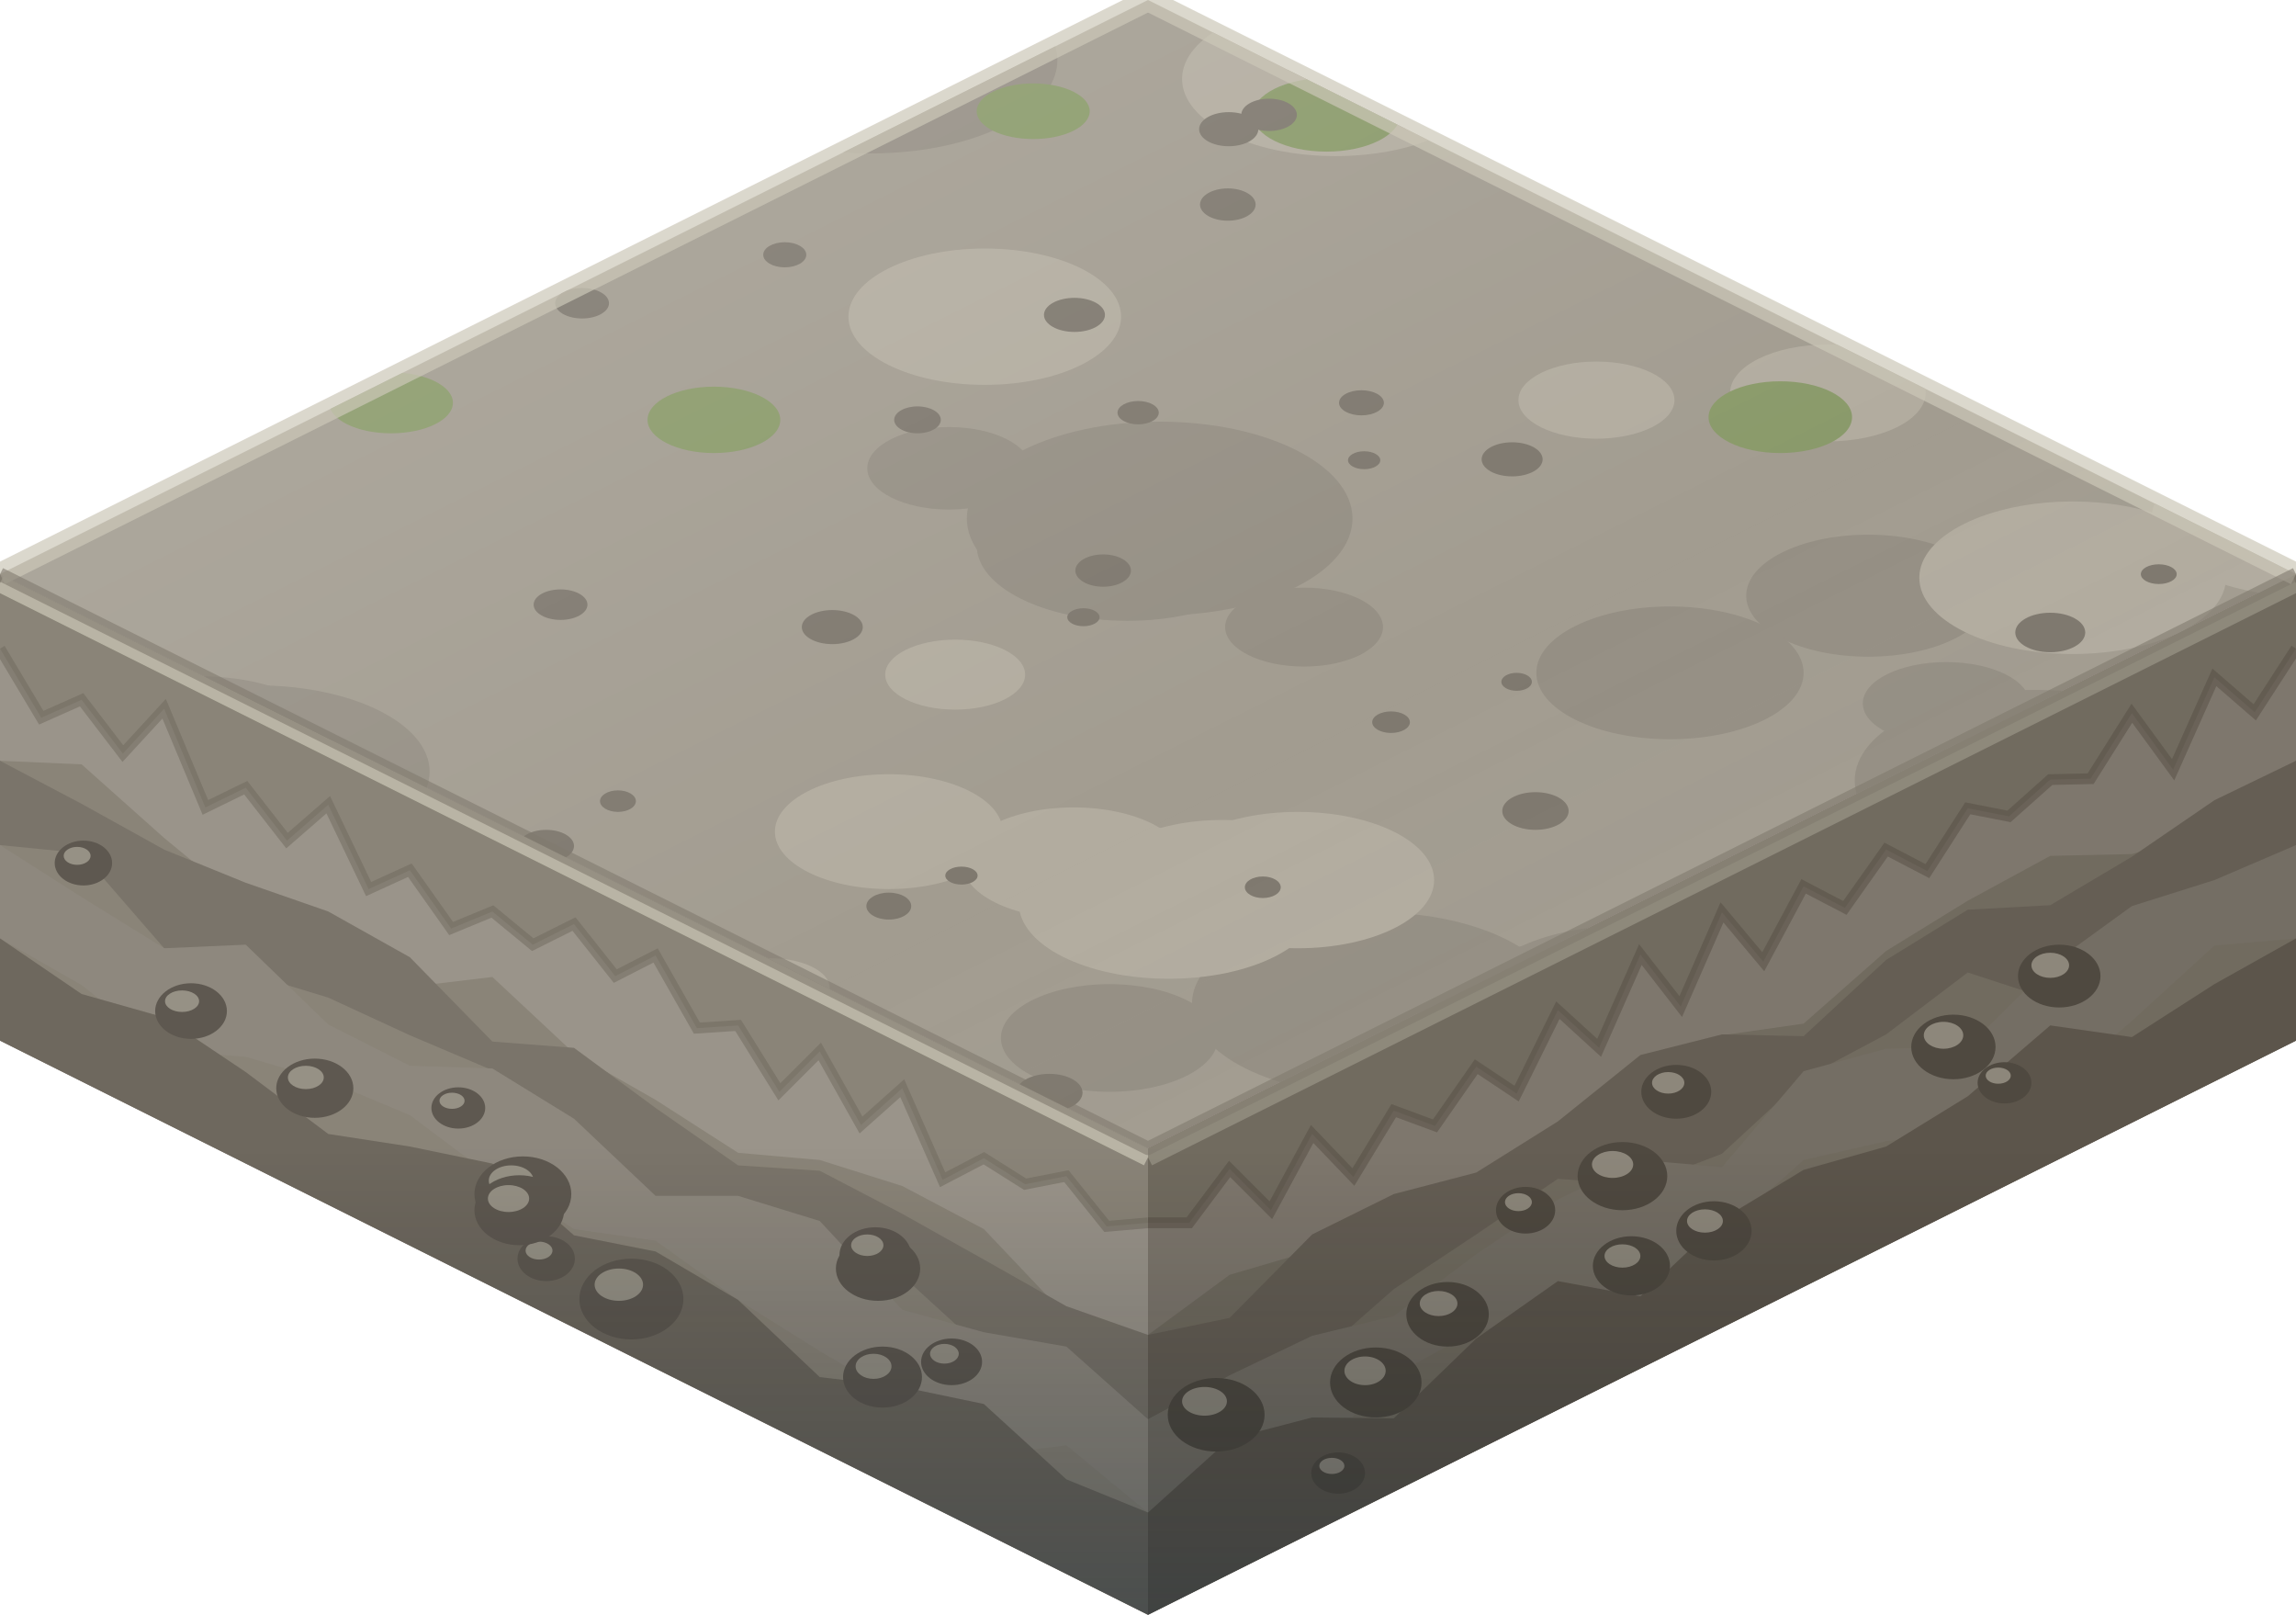
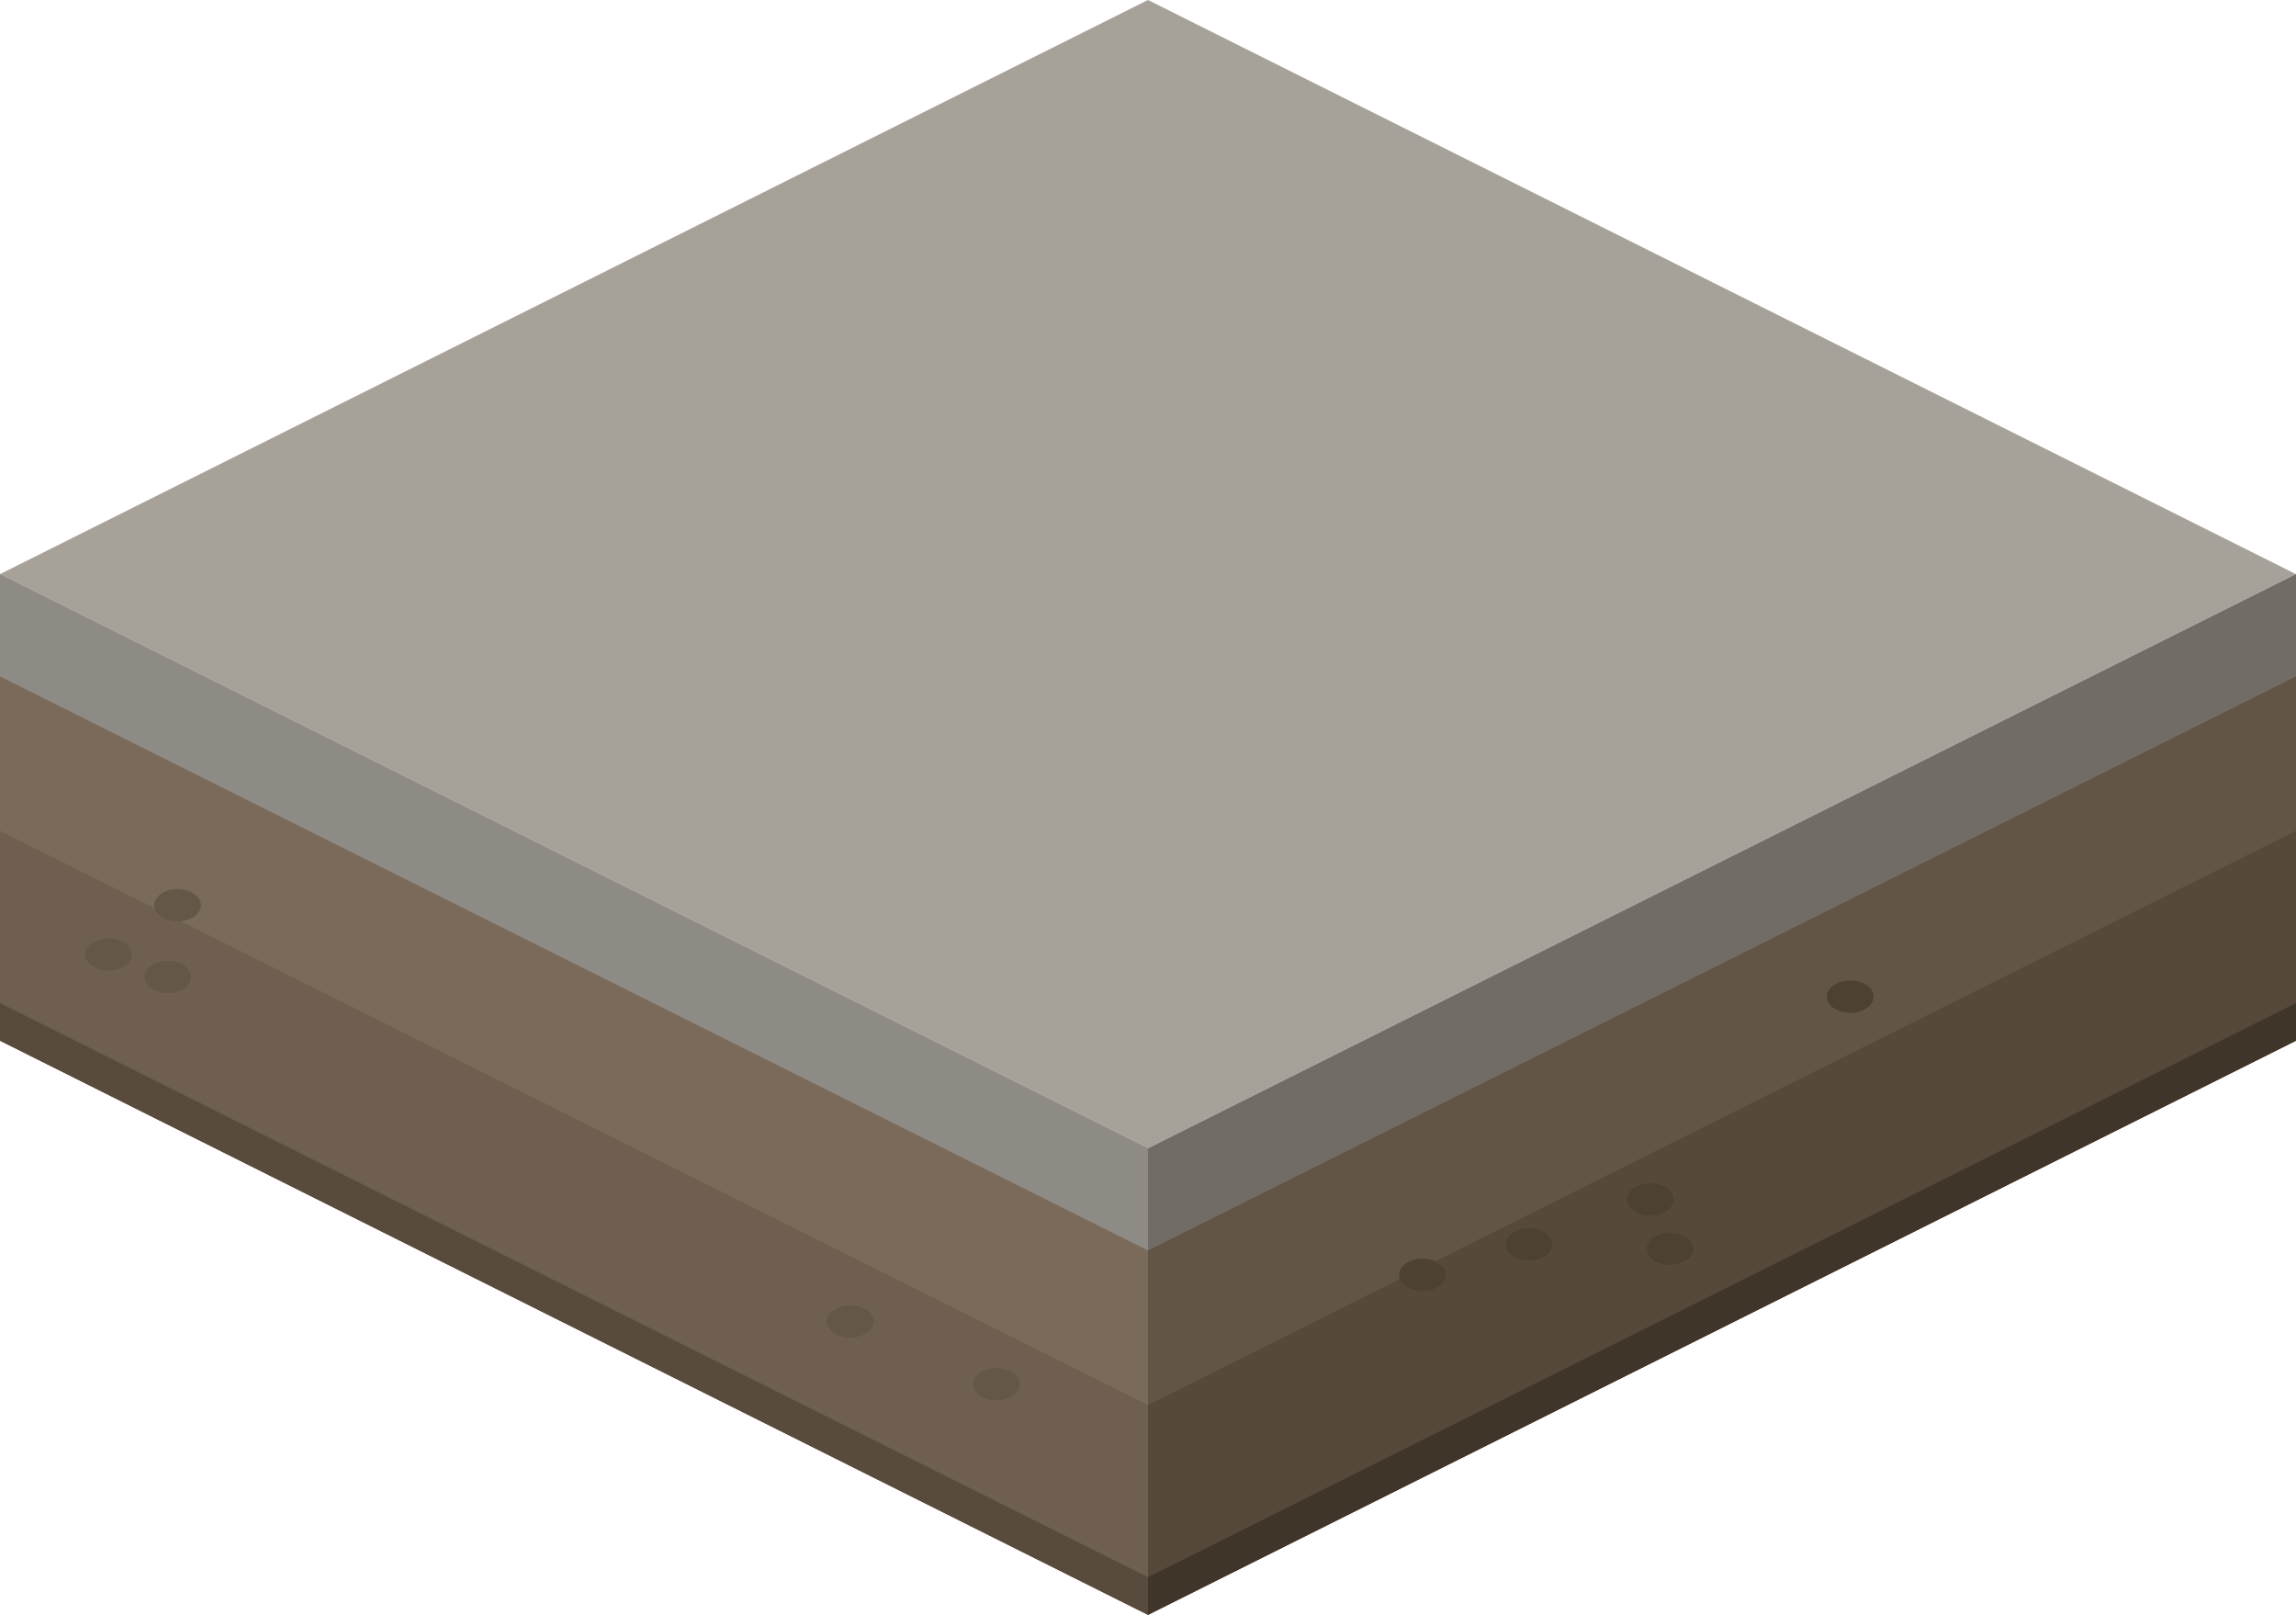
<svg xmlns="http://www.w3.org/2000/svg" viewBox="0 0 256 180" width="256" height="180">
  <defs>
    <clipPath id="d">
      <polygon points="128,0 256,64 128,128 0,64" />
    </clipPath>
    <clipPath id="w0">
      <polygon points="0,64 128,128 128,180 0,116" />
    </clipPath>
    <clipPath id="w1">
      <polygon points="128,128 256,64 256,116 128,180" />
    </clipPath>
    <linearGradient id="fade" x1="0" y1="0" x2="0" y2="1">
      <stop offset="0.55" stop-color="#000" stop-opacity="0" />
      <stop offset="1" stop-color="#0b2030" stop-opacity="0.35" />
    </linearGradient>
    <linearGradient id="sun" x1="0" y1="0" x2="1" y2="1">
      <stop offset="0" stop-color="#fff" stop-opacity="0.18" />
      <stop offset="0.6" stop-color="#fff" stop-opacity="0" />
      <stop offset="1" stop-color="#000" stop-opacity="0.08" />
    </linearGradient>
  </defs>
-   <g clip-path="url(#w0)">
-     <polygon points="0,64 128,128 128,180 0,116" fill="#8a8478" />
-     <polygon points="0,61.4 128,125.4 128,148.8 118.9,146.7 109.7,137 100.6,132.2 91.4,129.3 82.3,128.5 73.1,122.6 64,117.4 54.9,108.9 45.7,110 36.6,104.5 27.4,100.9 18.3,93.4 9.1,85.2 0,84.8" fill="#9a948a" />
-     <polygon points="0,84.8 9.1,89.6 18.3,94.7 27.4,98.4 36.6,101.6 45.7,106.7 54.9,116.1 64,116.8 73.1,123.5 82.3,129.9 91.4,130.5 100.6,135.3 109.7,140.4 118.9,145.6 128,148.8 128,158.2 118.9,156.1 109.7,150.5 100.6,142.2 91.4,138.9 82.3,136.6 73.1,135.2 64,129 54.9,119.3 45.7,115.4 36.6,111.2 27.4,108.4 18.3,105.7 9.1,95.1 0,94.2" fill="#7a746a" />
-     <polygon points="0,94.2 9.1,100 18.3,105.7 27.4,105.3 36.6,114.2 45.7,118.8 54.9,119.1 64,124.7 73.1,133.3 82.3,133.3 91.4,136.1 100.6,146 109.7,148.5 118.9,150.1 128,158.2 128,168.6 118.9,161.1 109.7,162.3 100.6,156 91.4,150.6 82.3,144.9 73.1,138.3 64,137 54.9,131.2 45.7,124.3 36.6,120.5 27.4,117.8 18.3,117.1 9.1,109.8 0,104.6" fill="#8e887e" />
-     <polygon points="0,104.6 9.1,110.8 18.3,113.4 27.4,119.5 36.6,126.4 45.7,127.8 54.9,129.7 64,137.7 73.1,139.5 82.3,144.9 91.4,153.5 100.6,154.6 109.7,156.5 118.9,164.9 128,168.6 128,182.6 0,118.6" fill="#6e685e" />
-     <ellipse cx="58.3" cy="133.1" rx="5.4" ry="4.2" fill="#5e5850" />
-     <ellipse cx="57" cy="131.6" rx="2.5" ry="1.7" fill="#969185" />
-     <ellipse cx="51.1" cy="123.5" rx="3" ry="2.3" fill="#5e5850" />
-     <ellipse cx="50.4" cy="122.7" rx="1.4" ry="0.9" fill="#969185" />
-     <ellipse cx="60.9" cy="140.3" rx="3.2" ry="2.5" fill="#5e5850" />
-     <ellipse cx="60.1" cy="139.4" rx="1.5" ry="1" fill="#969185" />
-     <ellipse cx="57.9" cy="134.9" rx="5" ry="3.9" fill="#5e5850" />
-     <ellipse cx="56.7" cy="133.6" rx="2.3" ry="1.5" fill="#969185" />
-     <ellipse cx="106.1" cy="151.8" rx="3.4" ry="2.6" fill="#5e5850" />
-     <ellipse cx="105.3" cy="150.9" rx="1.6" ry="1.1" fill="#969185" />
-     <ellipse cx="97.9" cy="141.4" rx="4.7" ry="3.6" fill="#5e5850" />
-     <ellipse cx="96.8" cy="140.2" rx="2.2" ry="1.4" fill="#969185" />
-     <ellipse cx="98.4" cy="153.5" rx="4.4" ry="3.4" fill="#5e5850" />
-     <ellipse cx="97.4" cy="152.3" rx="2" ry="1.4" fill="#969185" />
-     <ellipse cx="70.4" cy="144.8" rx="5.8" ry="4.5" fill="#5e5850" />
-     <ellipse cx="69" cy="143.2" rx="2.7" ry="1.8" fill="#969185" />
-     <ellipse cx="21.3" cy="112.7" rx="4" ry="3.1" fill="#5e5850" />
-     <ellipse cx="20.3" cy="111.6" rx="1.9" ry="1.2" fill="#969185" />
-     <ellipse cx="9.3" cy="96.2" rx="3.2" ry="2.5" fill="#5e5850" />
-     <ellipse cx="8.6" cy="95.4" rx="1.5" ry="1" fill="#969185" />
-     <ellipse cx="97.6" cy="139.9" rx="4" ry="3.1" fill="#5e5850" />
-     <ellipse cx="96.7" cy="138.8" rx="1.8" ry="1.2" fill="#969185" />
-     <ellipse cx="35.1" cy="121.3" rx="4.3" ry="3.3" fill="#5e5850" />
-     <ellipse cx="34.1" cy="120.1" rx="2" ry="1.3" fill="#969185" />
-     <polygon points="0,63 128,127 128,136.3 123.4,136.7 118.9,131.1 114.3,132 109.7,129.1 105.1,131.5 100.6,121.3 96,125.4 91.4,117.2 86.9,121.7 82.3,114.3 77.7,114.6 73.1,106.5 68.6,108.8 64,103 59.4,105.3 54.9,101.6 50.3,103.5 45.7,97 41.1,99.1 36.6,89.7 32,93.7 27.4,87.8 22.9,90 18.3,79 13.7,84 9.1,78 4.6,80 0,72.3" fill="#8a8478" />
-     <polyline points="0,72.3 4.6,80 9.1,78 13.7,84 18.3,79 22.9,90 27.4,87.8 32,93.7 36.6,89.7 41.1,99.1 45.7,97 50.3,103.5 54.9,101.6 59.4,105.3 64,103 68.6,108.8 73.1,106.5 77.7,114.6 82.3,114.3 86.9,121.7 91.4,117.2 96,125.4 100.6,121.3 105.1,131.5 109.7,129.1 114.3,132 118.9,131.1 123.4,136.7 128,136.3" fill="none" stroke="#6e685c" stroke-width="1.2" opacity="0.5" />
-     <polyline points="0,65 12.8,71.4 25.6,77.8 38.4,84.2 51.2,90.6 64,97 76.8,103.4 89.6,109.8 102.4,116.2 115.2,122.6 128,129" fill="none" stroke="#c4c0b0" stroke-width="2" opacity="0.8" />
-     <polygon points="0,64 128,128 128,180 0,116" fill="url(#fade)" />
-   </g>
-   <g clip-path="url(#w1)">
-     <polygon points="128,128 256,64 256,116 128,180" fill="#716b5f" />
-     <polygon points="128,125.4 256,61.4 256,84.8 246.9,92.5 237.7,95.2 228.6,95.4 219.4,100.4 210.3,106 201.1,114.1 192,115.4 182.9,117.7 173.7,126.2 164.6,131.4 155.4,138.6 146.3,139.4 137.1,142.1 128,148.8" fill="#7e776d" />
-     <polygon points="128,148.8 137.1,146.9 146.3,137.6 155.4,133.1 164.6,130.7 173.7,125 182.9,117.6 192,115.3 201.1,115.5 210.3,107 219.4,101.4 228.6,100.9 237.7,95.5 246.9,89.2 256,84.8 256,94.2 246.9,99.2 237.7,103.4 228.6,111.4 219.4,108.4 210.3,115.3 201.1,120.2 192,128.6 182.9,132.1 173.7,131.4 164.6,137.6 155.4,143.7 146.3,151.7 137.1,153.5 128,158.2" fill="#655e54" />
-     <polygon points="128,158.2 137.1,153.3 146.3,148.9 155.4,146.7 164.6,139.8 173.7,133.7 182.9,129.3 192,130.1 201.1,119.4 210.3,116.9 219.4,116.7 228.6,107.6 237.7,101 246.9,98.1 256,94.2 256,104.6 246.9,105.4 237.7,113.8 228.6,121.6 219.4,126.1 210.3,127.2 201.1,129.3 192,137.4 182.9,145.9 173.7,147.1 164.6,148.3 155.4,153.3 146.3,162.5 137.1,164.6 128,168.6" fill="#746e64" />
-     <polygon points="128,168.6 137.1,160.4 146.3,158 155.4,158.1 164.6,149.2 173.7,142.8 182.9,144.5 192,135.9 201.1,130.4 210.3,127.8 219.4,122.2 228.6,114.3 237.7,115.6 246.9,109.7 256,104.6 256,118.6 128,182.6" fill="#5c554b" />
-     <ellipse cx="181.9" cy="141.1" rx="4.3" ry="3.3" fill="#4f4940" />
-     <ellipse cx="180.9" cy="140" rx="2" ry="1.3" fill="#8d877b" />
-     <ellipse cx="223.5" cy="120.7" rx="3" ry="2.3" fill="#4f4940" />
-     <ellipse cx="222.8" cy="119.9" rx="1.4" ry="0.9" fill="#8d877b" />
-     <ellipse cx="149.2" cy="164.2" rx="3" ry="2.3" fill="#4f4940" />
-     <ellipse cx="148.5" cy="163.4" rx="1.4" ry="0.9" fill="#8d877b" />
-     <ellipse cx="153.4" cy="154.1" rx="5.1" ry="3.9" fill="#4f4940" />
-     <ellipse cx="152.2" cy="152.8" rx="2.3" ry="1.6" fill="#8d877b" />
-     <ellipse cx="180.9" cy="131.1" rx="5" ry="3.8" fill="#4f4940" />
-     <ellipse cx="179.8" cy="129.8" rx="2.3" ry="1.5" fill="#8d877b" />
-     <ellipse cx="186.9" cy="121.7" rx="3.9" ry="3" fill="#4f4940" />
-     <ellipse cx="186" cy="120.7" rx="1.8" ry="1.2" fill="#8d877b" />
-     <ellipse cx="191.1" cy="137.2" rx="4.2" ry="3.3" fill="#4f4940" />
-     <ellipse cx="190.1" cy="136.1" rx="2" ry="1.3" fill="#8d877b" />
-     <ellipse cx="161.4" cy="146.5" rx="4.6" ry="3.6" fill="#4f4940" />
-     <ellipse cx="160.4" cy="145.3" rx="2.1" ry="1.4" fill="#8d877b" />
-     <ellipse cx="217.8" cy="116.7" rx="4.7" ry="3.6" fill="#4f4940" />
-     <ellipse cx="216.7" cy="115.4" rx="2.2" ry="1.5" fill="#8d877b" />
-     <ellipse cx="135.6" cy="157.7" rx="5.4" ry="4.1" fill="#4f4940" />
-     <ellipse cx="134.3" cy="156.2" rx="2.5" ry="1.6" fill="#8d877b" />
-     <ellipse cx="170.1" cy="134.9" rx="3.3" ry="2.6" fill="#4f4940" />
-     <ellipse cx="169.3" cy="134" rx="1.5" ry="1" fill="#8d877b" />
-     <ellipse cx="229.6" cy="108.8" rx="4.6" ry="3.5" fill="#4f4940" />
-     <ellipse cx="228.6" cy="107.6" rx="2.1" ry="1.4" fill="#8d877b" />
-     <polygon points="128,127 256,63 256,72.3 251.4,79.4 246.9,75.5 242.3,85.8 237.7,79.5 233.1,86.8 228.6,86.9 224,91 219.4,90.1 214.9,97.1 210.3,94.7 205.7,101.2 201.1,98.8 196.6,107.2 192,101.7 187.4,112.2 182.9,106.4 178.3,116.8 173.7,112.6 169.1,121.9 164.6,118.9 160,125.5 155.4,123.8 150.9,131.2 146.3,126.4 141.7,134.9 137.1,130.3 132.6,136.3 128,136.3" fill="#716b5f" />
-     <polyline points="128,136.3 132.6,136.3 137.1,130.3 141.7,134.9 146.3,126.4 150.9,131.2 155.4,123.8 160,125.5 164.6,118.9 169.1,121.9 173.7,112.6 178.3,116.8 182.9,106.4 187.4,112.2 192,101.7 196.6,107.2 201.1,98.8 205.7,101.2 210.3,94.7 214.9,97.1 219.4,90.1 224,91 228.6,86.9 233.1,86.8 237.7,79.5 242.3,85.8 246.9,75.5 251.4,79.4 256,72.3" fill="none" stroke="#554e43" stroke-width="1.2" opacity="0.5" />
-     <polyline points="128,129 140.8,122.6 153.6,116.2 166.4,109.8 179.2,103.4 192,97 204.8,90.6 217.6,84.2 230.4,77.8 243.2,71.4 256,65" fill="none" stroke="#c4c0b0" stroke-width="2" opacity="0.35" />
-     <polygon points="128,128 256,64 256,116 128,180" fill="url(#fade)" />
-   </g>
-   <polygon points="128,0 256,64 128,128 0,64" fill="#a29c90" />
+   <polygon points="0,64 128,128 128,180 0,116" fill="#7a6a5a" />
+   <polygon points="0,92.6 128,156.6 128,180 0,116" fill="#6e5f50" />
+   <polygon points="0,64 128,128 128,139.4 0,75.4" fill="#8e8a84" />
+   <polygon points="0,111.8 128,175.8 128,180 0,116" fill="#584b3d" />
+   <ellipse cx="18.7" cy="108.9" rx="2.6" ry="1.8" fill="#655748" />
+   <ellipse cx="94.8" cy="147.3" rx="2.6" ry="1.8" fill="#655748" />
+   <ellipse cx="12.1" cy="106.4" rx="2.6" ry="1.8" fill="#655748" />
+   <ellipse cx="19.8" cy="100.9" rx="2.6" ry="1.8" fill="#655748" />
+   <ellipse cx="111.1" cy="154.3" rx="2.6" ry="1.8" fill="#655748" />
+   <polygon points="128,128 256,64 256,116 128,180" fill="#625446" />
+   <polygon points="128,156.6 256,92.6 256,116 128,180" fill="#56493c" />
+   <polygon points="128,128 256,64 256,75.4 128,139.4" fill="#716c65" />
+   <polygon points="128,175.8 256,111.8 256,116 128,180" fill="#403529" />
+   <ellipse cx="206.3" cy="111.1" rx="2.6" ry="1.8" fill="#4d4133" />
+   <ellipse cx="184" cy="133.7" rx="2.6" ry="1.8" fill="#4d4133" />
+   <ellipse cx="158.6" cy="142.1" rx="2.6" ry="1.8" fill="#4d4133" />
+   <ellipse cx="170.5" cy="138.7" rx="2.6" ry="1.8" fill="#4d4133" />
+   <ellipse cx="186.2" cy="139.2" rx="2.6" ry="1.8" fill="#4d4133" />
+   <polygon points="128,0 256,64 128,128 0,64" fill="#a6a199" />
  <g clip-path="url(#d)">
-     <ellipse cx="181.2" cy="111.7" rx="17" ry="8.5" fill="#958f84" />
-     <ellipse cx="22.5" cy="82.7" rx="14.6" ry="7.3" fill="#958f84" />
-     <ellipse cx="129.3" cy="57.8" rx="21.5" ry="10.8" fill="#958f84" />
-     <ellipse cx="208.3" cy="66.4" rx="13.6" ry="6.8" fill="#958f84" />
-     <ellipse cx="125.7" cy="60.8" rx="16.8" ry="8.4" fill="#958f84" />
-     <ellipse cx="105.8" cy="52.2" rx="9.1" ry="4.6" fill="#958f84" />
-     <ellipse cx="28.7" cy="86" rx="19.2" ry="9.6" fill="#958f84" />
-     <ellipse cx="97.1" cy="6.7" rx="20.8" ry="10.4" fill="#958f84" />
-     <ellipse cx="226.9" cy="87" rx="20.1" ry="10.1" fill="#958f84" />
-     <ellipse cx="53.2" cy="31" rx="8.6" ry="4.3" fill="#958f84" />
-     <ellipse cx="186.2" cy="75" rx="14.9" ry="7.4" fill="#958f84" />
-     <ellipse cx="145.4" cy="69.9" rx="8.8" ry="4.4" fill="#958f84" />
-     <ellipse cx="153.4" cy="111.9" rx="20.5" ry="10.2" fill="#958f84" />
-     <ellipse cx="123.7" cy="115.7" rx="12.1" ry="6" fill="#958f84" />
-     <ellipse cx="170.4" cy="114.3" rx="12.2" ry="6.1" fill="#958f84" />
-     <ellipse cx="191" cy="108.5" rx="8.1" ry="4" fill="#958f84" />
-     <ellipse cx="153.3" cy="9.5" rx="10.3" ry="5.2" fill="#958f84" />
-     <ellipse cx="217" cy="78.4" rx="9.3" ry="4.6" fill="#958f84" />
-     <ellipse cx="122.3" cy="56.7" rx="9" ry="4.5" fill="#958f84" />
-     <ellipse cx="176" cy="113.9" rx="18" ry="9" fill="#958f84" />
-     <ellipse cx="109.8" cy="35.3" rx="15.2" ry="7.6" fill="#b2ac9f" />
-     <ellipse cx="136.3" cy="98.4" rx="14.1" ry="7" fill="#b2ac9f" />
-     <ellipse cx="130.3" cy="100.7" rx="16.7" ry="8.4" fill="#b2ac9f" />
-     <ellipse cx="203.8" cy="43.8" rx="10.9" ry="5.4" fill="#b2ac9f" />
-     <ellipse cx="144.7" cy="98.1" rx="15.2" ry="7.6" fill="#b2ac9f" />
-     <ellipse cx="178" cy="44.6" rx="8.7" ry="4.3" fill="#b2ac9f" />
-     <ellipse cx="17.9" cy="79.9" rx="8.9" ry="4.5" fill="#b2ac9f" />
-     <ellipse cx="257.3" cy="57.8" rx="17.4" ry="8.7" fill="#b2ac9f" />
-     <ellipse cx="106.5" cy="75.2" rx="7.8" ry="3.9" fill="#b2ac9f" />
-     <ellipse cx="99.1" cy="92.7" rx="12.7" ry="6.4" fill="#b2ac9f" />
-     <ellipse cx="85.8" cy="110.1" rx="6.7" ry="3.3" fill="#b2ac9f" />
-     <ellipse cx="231.1" cy="64.4" rx="17.1" ry="8.5" fill="#b2ac9f" />
-     <ellipse cx="148.9" cy="8.8" rx="17.1" ry="8.6" fill="#b2ac9f" />
-     <ellipse cx="119.7" cy="96.2" rx="12.4" ry="6.2" fill="#b2ac9f" />
-     <ellipse cx="79.6" cy="46.8" rx="7.4" ry="3.7" fill="#8a9a6a" />
-     <ellipse cx="59.6" cy="24.3" rx="4.3" ry="2.2" fill="#8a9a6a" />
-     <ellipse cx="198.5" cy="46.5" rx="8" ry="4" fill="#8a9a6a" />
-     <ellipse cx="147.9" cy="12.8" rx="8.2" ry="4.1" fill="#8a9a6a" />
-     <ellipse cx="115.2" cy="12.4" rx="6.3" ry="3.1" fill="#8a9a6a" />
-     <ellipse cx="43.6" cy="44.9" rx="6.9" ry="3.4" fill="#8a9a6a" />
-     <ellipse cx="60.9" cy="94.3" rx="3.1" ry="1.8" fill="#7e786e" />
-     <ellipse cx="240.7" cy="64" rx="2" ry="1.1" fill="#7e786e" />
-     <ellipse cx="62.5" cy="67.4" rx="3" ry="1.7" fill="#7e786e" />
-     <ellipse cx="141.5" cy="12.8" rx="3.1" ry="1.8" fill="#7e786e" />
-     <ellipse cx="169.1" cy="76" rx="1.7" ry="1" fill="#7e786e" />
-     <ellipse cx="107.2" cy="97.6" rx="1.8" ry="1" fill="#7e786e" />
-     <ellipse cx="168.6" cy="51.2" rx="3.4" ry="1.9" fill="#7e786e" />
-     <ellipse cx="126.9" cy="46" rx="2.3" ry="1.3" fill="#7e786e" />
-     <ellipse cx="152.1" cy="51.3" rx="1.8" ry="1" fill="#7e786e" />
-     <ellipse cx="228.6" cy="70.5" rx="3.9" ry="2.2" fill="#7e786e" />
-     <ellipse cx="64.9" cy="33.8" rx="3" ry="1.7" fill="#7e786e" />
-     <ellipse cx="155.1" cy="80.5" rx="2.1" ry="1.2" fill="#7e786e" />
-     <ellipse cx="99.1" cy="101" rx="2.5" ry="1.5" fill="#7e786e" />
-     <ellipse cx="92.8" cy="69.9" rx="3.4" ry="1.9" fill="#7e786e" />
-     <ellipse cx="68.9" cy="89.3" rx="2" ry="1.2" fill="#7e786e" />
-     <ellipse cx="171.2" cy="90.4" rx="3.7" ry="2.1" fill="#7e786e" />
-     <ellipse cx="119.8" cy="35.1" rx="3.4" ry="1.9" fill="#7e786e" />
-     <ellipse cx="140.8" cy="98.9" rx="2" ry="1.2" fill="#7e786e" />
-     <ellipse cx="117" cy="121.8" rx="3.7" ry="2.1" fill="#7e786e" />
-     <ellipse cx="123" cy="63.6" rx="3.1" ry="1.8" fill="#7e786e" />
-     <ellipse cx="151.8" cy="44.9" rx="2.5" ry="1.4" fill="#7e786e" />
-     <ellipse cx="136.9" cy="22.8" rx="3.1" ry="1.8" fill="#7e786e" />
-     <ellipse cx="87.5" cy="28.4" rx="2.4" ry="1.4" fill="#7e786e" />
-     <ellipse cx="102.3" cy="46.8" rx="2.6" ry="1.5" fill="#7e786e" />
-     <ellipse cx="120.8" cy="68.8" rx="1.8" ry="1" fill="#7e786e" />
-     <ellipse cx="137" cy="14.4" rx="3.3" ry="1.9" fill="#7e786e" />
-     <polygon points="128,0 256,64 128,128 0,64" fill="url(#sun)" />
-   </g>
-   <polyline points="0,64 128,0 256,64" fill="none" stroke="#ccc7b8" stroke-width="2.5" stroke-linejoin="round" opacity="0.7" />
-   <polyline points="0,64 128,128 256,64" fill="none" stroke="#807a6e" stroke-width="1.5" stroke-linejoin="round" opacity="0.6" />
+ </g>
</svg>
